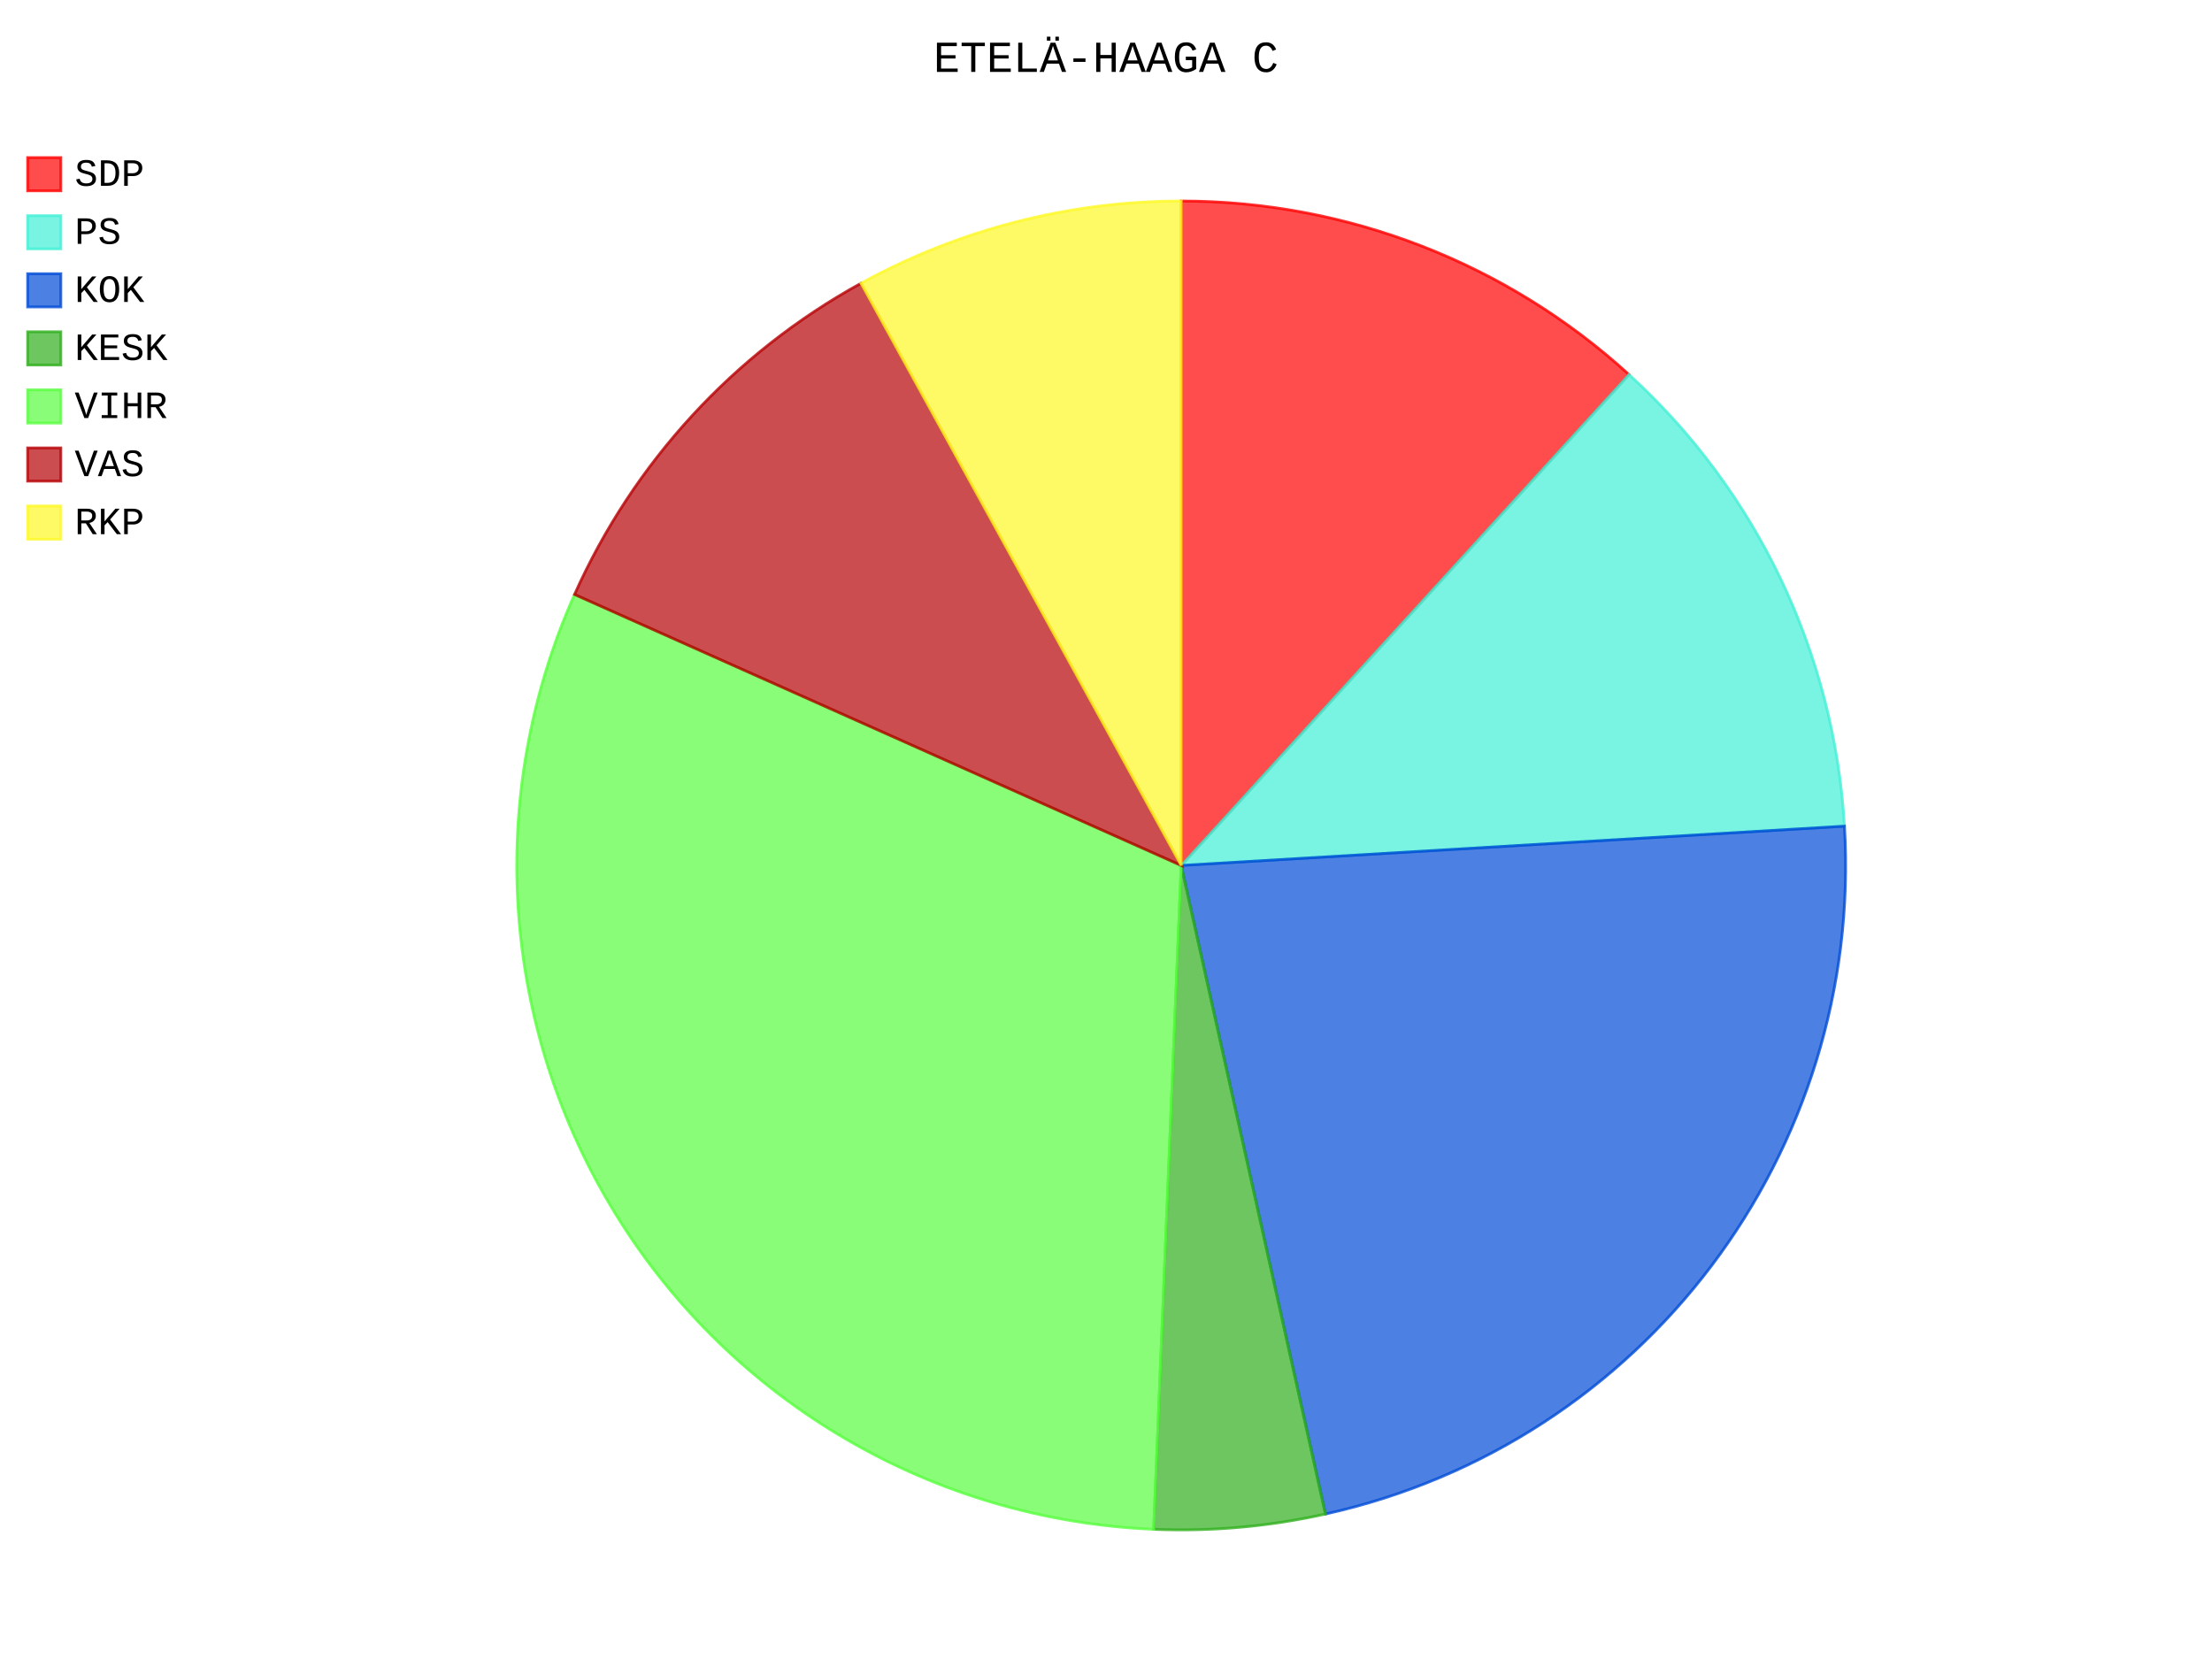
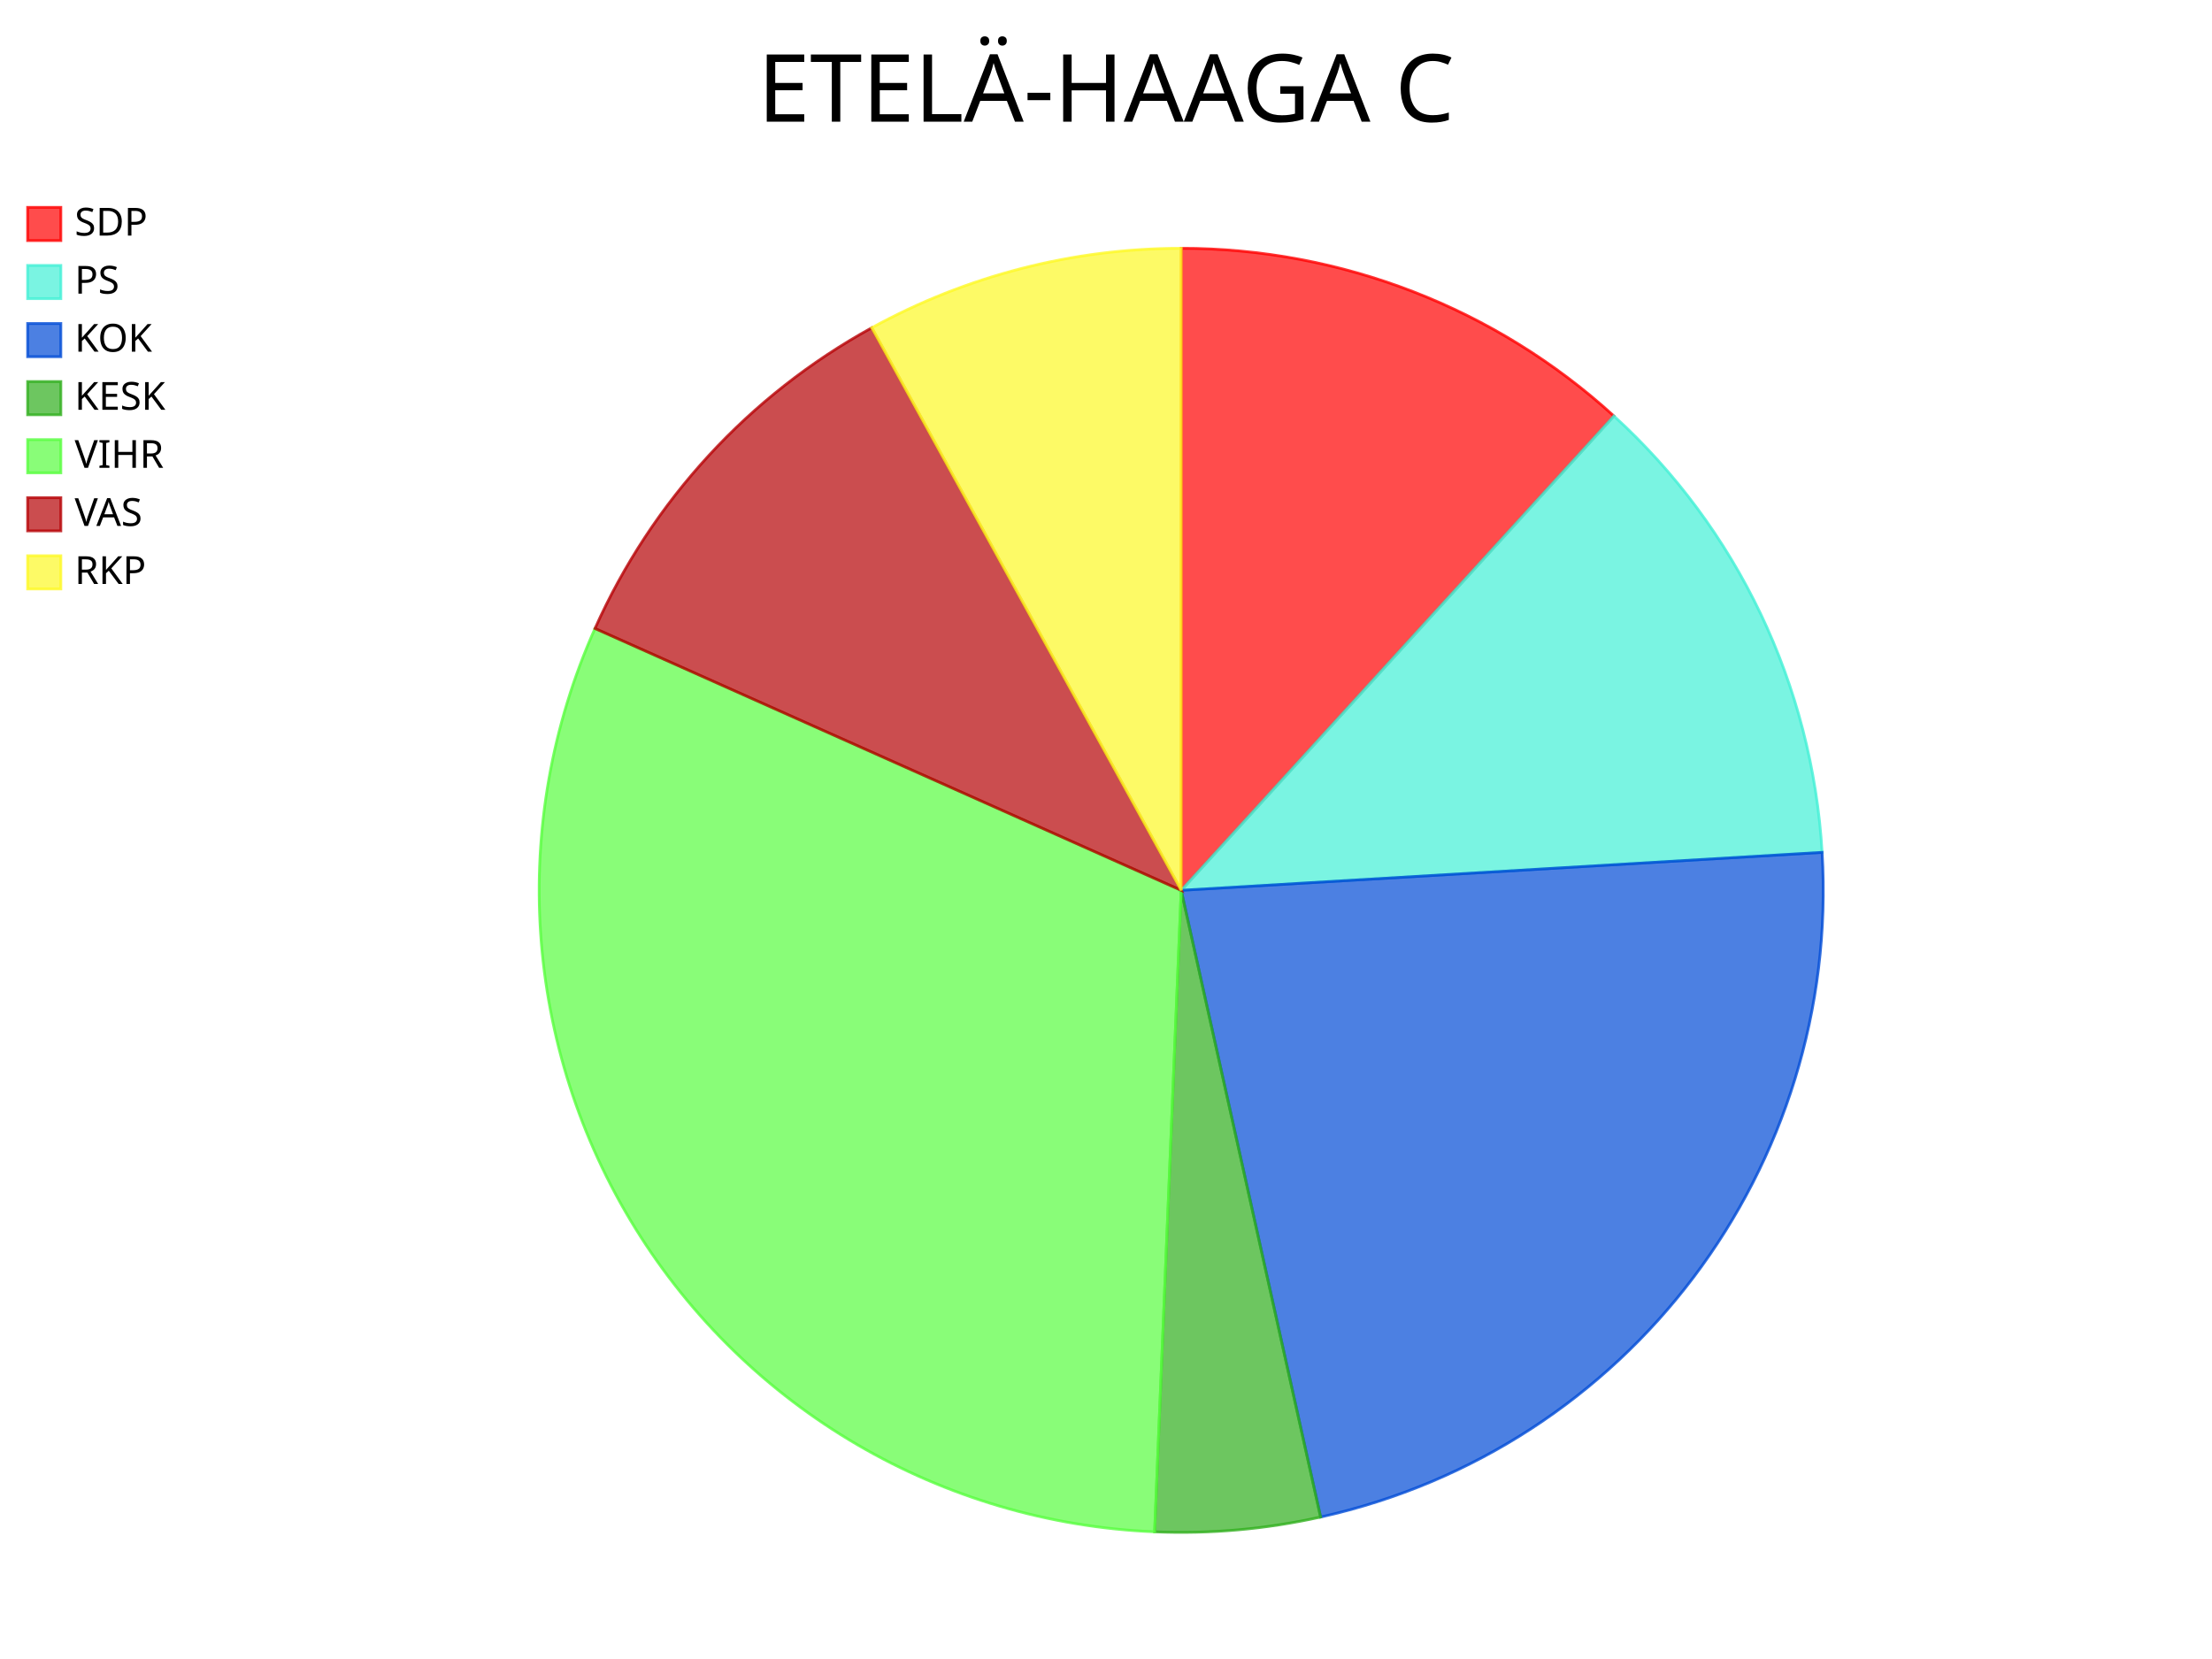
- <svg xmlns="http://www.w3.org/2000/svg" class="pygal-chart" id="chart-65c91ee3-1e22-4694-b7be-8506b81c882c" viewBox="0 0 800 600">
+ <svg xmlns="http://www.w3.org/2000/svg" class="pygal-chart" id="chart-9e20b0be-9f77-46e5-9e18-b730aa8b7bb0" viewBox="0 0 800 600">
  <defs>
-     <style type="text/css">#chart-65c91ee3-1e22-4694-b7be-8506b81c882c{-webkit-user-select:none;-webkit-font-smoothing:antialiased;font-family:Consolas,"Liberation Mono",Menlo,Courier,monospace}#chart-65c91ee3-1e22-4694-b7be-8506b81c882c .title{font-family:Consolas,"Liberation Mono",Menlo,Courier,monospace;font-size:16px}#chart-65c91ee3-1e22-4694-b7be-8506b81c882c .legends .legend text{font-family:Consolas,"Liberation Mono",Menlo,Courier,monospace;font-size:14px}#chart-65c91ee3-1e22-4694-b7be-8506b81c882c .axis text{font-family:Consolas,"Liberation Mono",Menlo,Courier,monospace;font-size:10px}#chart-65c91ee3-1e22-4694-b7be-8506b81c882c .axis text.major{font-family:Consolas,"Liberation Mono",Menlo,Courier,monospace;font-size:10px}#chart-65c91ee3-1e22-4694-b7be-8506b81c882c .text-overlay text.value{font-family:Consolas,"Liberation Mono",Menlo,Courier,monospace;font-size:16px}#chart-65c91ee3-1e22-4694-b7be-8506b81c882c .text-overlay text.label{font-family:Consolas,"Liberation Mono",Menlo,Courier,monospace;font-size:10px}#chart-65c91ee3-1e22-4694-b7be-8506b81c882c .tooltip{font-family:Consolas,"Liberation Mono",Menlo,Courier,monospace;font-size:14px}#chart-65c91ee3-1e22-4694-b7be-8506b81c882c text.no_data{font-family:Consolas,"Liberation Mono",Menlo,Courier,monospace;font-size:64px}
- #chart-65c91ee3-1e22-4694-b7be-8506b81c882c{background-color:#ffffff}#chart-65c91ee3-1e22-4694-b7be-8506b81c882c path,#chart-65c91ee3-1e22-4694-b7be-8506b81c882c line,#chart-65c91ee3-1e22-4694-b7be-8506b81c882c rect,#chart-65c91ee3-1e22-4694-b7be-8506b81c882c circle{-webkit-transition:300ms ease-in;-moz-transition:300ms ease-in;transition:300ms ease-in}#chart-65c91ee3-1e22-4694-b7be-8506b81c882c .graph &gt; .background{fill:#ffffff}#chart-65c91ee3-1e22-4694-b7be-8506b81c882c .plot &gt; .background{fill:#ffffff}#chart-65c91ee3-1e22-4694-b7be-8506b81c882c .graph{fill:#000000}#chart-65c91ee3-1e22-4694-b7be-8506b81c882c text.no_data{fill:#000000}#chart-65c91ee3-1e22-4694-b7be-8506b81c882c .title{fill:#000000}#chart-65c91ee3-1e22-4694-b7be-8506b81c882c .legends .legend text{fill:#000000}#chart-65c91ee3-1e22-4694-b7be-8506b81c882c .legends .legend:hover text{fill:#000000}#chart-65c91ee3-1e22-4694-b7be-8506b81c882c .axis .line{stroke:#000000}#chart-65c91ee3-1e22-4694-b7be-8506b81c882c .axis .guide.line{stroke:#000000}#chart-65c91ee3-1e22-4694-b7be-8506b81c882c .axis .major.line{stroke:#000000}#chart-65c91ee3-1e22-4694-b7be-8506b81c882c .axis text.major{fill:#000000}#chart-65c91ee3-1e22-4694-b7be-8506b81c882c .axis.y .guides:hover .guide.line,#chart-65c91ee3-1e22-4694-b7be-8506b81c882c .line-graph .axis.x .guides:hover .guide.line,#chart-65c91ee3-1e22-4694-b7be-8506b81c882c .stackedline-graph .axis.x .guides:hover .guide.line,#chart-65c91ee3-1e22-4694-b7be-8506b81c882c .xy-graph .axis.x .guides:hover .guide.line{stroke:#000000}#chart-65c91ee3-1e22-4694-b7be-8506b81c882c .axis .guides:hover text{fill:#000000}#chart-65c91ee3-1e22-4694-b7be-8506b81c882c .reactive{fill-opacity:.7;stroke-opacity:.8}#chart-65c91ee3-1e22-4694-b7be-8506b81c882c .ci{stroke:#000000}#chart-65c91ee3-1e22-4694-b7be-8506b81c882c .reactive.active,#chart-65c91ee3-1e22-4694-b7be-8506b81c882c .active .reactive{fill-opacity:.9;stroke-opacity:.9;stroke-width:4}#chart-65c91ee3-1e22-4694-b7be-8506b81c882c .ci .reactive.active{stroke-width:1.5}#chart-65c91ee3-1e22-4694-b7be-8506b81c882c .series text{fill:#000000}#chart-65c91ee3-1e22-4694-b7be-8506b81c882c .tooltip rect{fill:#ffffff;stroke:#000000;-webkit-transition:opacity 300ms ease-in;-moz-transition:opacity 300ms ease-in;transition:opacity 300ms ease-in}#chart-65c91ee3-1e22-4694-b7be-8506b81c882c .tooltip .label{fill:#000000}#chart-65c91ee3-1e22-4694-b7be-8506b81c882c .tooltip .label{fill:#000000}#chart-65c91ee3-1e22-4694-b7be-8506b81c882c .tooltip .legend{font-size:.8em;fill:#000000}#chart-65c91ee3-1e22-4694-b7be-8506b81c882c .tooltip .x_label{font-size:.6em;fill:#000000}#chart-65c91ee3-1e22-4694-b7be-8506b81c882c .tooltip .xlink{font-size:.5em;text-decoration:underline}#chart-65c91ee3-1e22-4694-b7be-8506b81c882c .tooltip .value{font-size:1.5em}#chart-65c91ee3-1e22-4694-b7be-8506b81c882c .bound{font-size:.5em}#chart-65c91ee3-1e22-4694-b7be-8506b81c882c .max-value{font-size:.75em;fill:#000000}#chart-65c91ee3-1e22-4694-b7be-8506b81c882c .map-element{fill:#ffffff;stroke:#000000 !important}#chart-65c91ee3-1e22-4694-b7be-8506b81c882c .map-element .reactive{fill-opacity:inherit;stroke-opacity:inherit}#chart-65c91ee3-1e22-4694-b7be-8506b81c882c .color-0,#chart-65c91ee3-1e22-4694-b7be-8506b81c882c .color-0 a:visited{stroke:#ff0000;fill:#ff0000}#chart-65c91ee3-1e22-4694-b7be-8506b81c882c .color-1,#chart-65c91ee3-1e22-4694-b7be-8506b81c882c .color-1 a:visited{stroke:#42f0d6;fill:#42f0d6}#chart-65c91ee3-1e22-4694-b7be-8506b81c882c .color-2,#chart-65c91ee3-1e22-4694-b7be-8506b81c882c .color-2 a:visited{stroke:#004bd6;fill:#004bd6}#chart-65c91ee3-1e22-4694-b7be-8506b81c882c .color-3,#chart-65c91ee3-1e22-4694-b7be-8506b81c882c .color-3 a:visited{stroke:#30af1d;fill:#30af1d}#chart-65c91ee3-1e22-4694-b7be-8506b81c882c .color-4,#chart-65c91ee3-1e22-4694-b7be-8506b81c882c .color-4 a:visited{stroke:#58fd3f;fill:#58fd3f}#chart-65c91ee3-1e22-4694-b7be-8506b81c882c .color-5,#chart-65c91ee3-1e22-4694-b7be-8506b81c882c .color-5 a:visited{stroke:#b60205;fill:#b60205}#chart-65c91ee3-1e22-4694-b7be-8506b81c882c .color-6,#chart-65c91ee3-1e22-4694-b7be-8506b81c882c .color-6 a:visited{stroke:#fdf926;fill:#fdf926}#chart-65c91ee3-1e22-4694-b7be-8506b81c882c .text-overlay .color-0 text{fill:black}#chart-65c91ee3-1e22-4694-b7be-8506b81c882c .text-overlay .color-1 text{fill:black}#chart-65c91ee3-1e22-4694-b7be-8506b81c882c .text-overlay .color-2 text{fill:black}#chart-65c91ee3-1e22-4694-b7be-8506b81c882c .text-overlay .color-3 text{fill:black}#chart-65c91ee3-1e22-4694-b7be-8506b81c882c .text-overlay .color-4 text{fill:black}#chart-65c91ee3-1e22-4694-b7be-8506b81c882c .text-overlay .color-5 text{fill:black}#chart-65c91ee3-1e22-4694-b7be-8506b81c882c .text-overlay .color-6 text{fill:black}
- #chart-65c91ee3-1e22-4694-b7be-8506b81c882c text.no_data{text-anchor:middle}#chart-65c91ee3-1e22-4694-b7be-8506b81c882c .guide.line{fill:none}#chart-65c91ee3-1e22-4694-b7be-8506b81c882c .centered{text-anchor:middle}#chart-65c91ee3-1e22-4694-b7be-8506b81c882c .title{text-anchor:middle}#chart-65c91ee3-1e22-4694-b7be-8506b81c882c .legends .legend text{fill-opacity:1}#chart-65c91ee3-1e22-4694-b7be-8506b81c882c .axis.x text{text-anchor:middle}#chart-65c91ee3-1e22-4694-b7be-8506b81c882c .axis.x:not(.web) text[transform]{text-anchor:start}#chart-65c91ee3-1e22-4694-b7be-8506b81c882c .axis.x:not(.web) text[transform].backwards{text-anchor:end}#chart-65c91ee3-1e22-4694-b7be-8506b81c882c .axis.y text{text-anchor:end}#chart-65c91ee3-1e22-4694-b7be-8506b81c882c .axis.y text[transform].backwards{text-anchor:start}#chart-65c91ee3-1e22-4694-b7be-8506b81c882c .axis.y2 text{text-anchor:start}#chart-65c91ee3-1e22-4694-b7be-8506b81c882c .axis.y2 text[transform].backwards{text-anchor:end}#chart-65c91ee3-1e22-4694-b7be-8506b81c882c .axis .guide.line{stroke-dasharray:4,4}#chart-65c91ee3-1e22-4694-b7be-8506b81c882c .axis .major.guide.line{stroke-dasharray:6,6}#chart-65c91ee3-1e22-4694-b7be-8506b81c882c .horizontal .axis.y .guide.line,#chart-65c91ee3-1e22-4694-b7be-8506b81c882c .horizontal .axis.y2 .guide.line,#chart-65c91ee3-1e22-4694-b7be-8506b81c882c .vertical .axis.x .guide.line{opacity:0}#chart-65c91ee3-1e22-4694-b7be-8506b81c882c .horizontal .axis.always_show .guide.line,#chart-65c91ee3-1e22-4694-b7be-8506b81c882c .vertical .axis.always_show .guide.line{opacity:1 !important}#chart-65c91ee3-1e22-4694-b7be-8506b81c882c .axis.y .guides:hover .guide.line,#chart-65c91ee3-1e22-4694-b7be-8506b81c882c .axis.y2 .guides:hover .guide.line,#chart-65c91ee3-1e22-4694-b7be-8506b81c882c .axis.x .guides:hover .guide.line{opacity:1}#chart-65c91ee3-1e22-4694-b7be-8506b81c882c .axis .guides:hover text{opacity:1}#chart-65c91ee3-1e22-4694-b7be-8506b81c882c .nofill{fill:none}#chart-65c91ee3-1e22-4694-b7be-8506b81c882c .subtle-fill{fill-opacity:.2}#chart-65c91ee3-1e22-4694-b7be-8506b81c882c .dot{stroke-width:1px;fill-opacity:1}#chart-65c91ee3-1e22-4694-b7be-8506b81c882c .dot.active{stroke-width:5px}#chart-65c91ee3-1e22-4694-b7be-8506b81c882c .dot.negative{fill:transparent}#chart-65c91ee3-1e22-4694-b7be-8506b81c882c text,#chart-65c91ee3-1e22-4694-b7be-8506b81c882c tspan{stroke:none !important}#chart-65c91ee3-1e22-4694-b7be-8506b81c882c .series text.active{opacity:1}#chart-65c91ee3-1e22-4694-b7be-8506b81c882c .tooltip rect{fill-opacity:.95;stroke-width:.5}#chart-65c91ee3-1e22-4694-b7be-8506b81c882c .tooltip text{fill-opacity:1}#chart-65c91ee3-1e22-4694-b7be-8506b81c882c .showable{visibility:hidden}#chart-65c91ee3-1e22-4694-b7be-8506b81c882c .showable.shown{visibility:visible}#chart-65c91ee3-1e22-4694-b7be-8506b81c882c .gauge-background{fill:rgba(229,229,229,1);stroke:none}#chart-65c91ee3-1e22-4694-b7be-8506b81c882c .bg-lines{stroke:#ffffff;stroke-width:2px}</style>
+     <style type="text/css">#chart-9e20b0be-9f77-46e5-9e18-b730aa8b7bb0{-webkit-user-select:none;-webkit-font-smoothing:antialiased;font-family:Poppins}#chart-9e20b0be-9f77-46e5-9e18-b730aa8b7bb0 .title{font-family:Poppins;font-size:34px}#chart-9e20b0be-9f77-46e5-9e18-b730aa8b7bb0 .legends .legend text{font-family:Poppins;font-size:14px}#chart-9e20b0be-9f77-46e5-9e18-b730aa8b7bb0 .axis text{font-family:Poppins;font-size:10px}#chart-9e20b0be-9f77-46e5-9e18-b730aa8b7bb0 .axis text.major{font-family:Poppins;font-size:10px}#chart-9e20b0be-9f77-46e5-9e18-b730aa8b7bb0 .text-overlay text.value{font-family:Poppins;font-size:16px}#chart-9e20b0be-9f77-46e5-9e18-b730aa8b7bb0 .text-overlay text.label{font-family:Poppins;font-size:10px}#chart-9e20b0be-9f77-46e5-9e18-b730aa8b7bb0 .tooltip{font-family:Poppins;font-size:14px}#chart-9e20b0be-9f77-46e5-9e18-b730aa8b7bb0 text.no_data{font-family:Poppins;font-size:64px}
+ #chart-9e20b0be-9f77-46e5-9e18-b730aa8b7bb0{background-color:#ffffff}#chart-9e20b0be-9f77-46e5-9e18-b730aa8b7bb0 path,#chart-9e20b0be-9f77-46e5-9e18-b730aa8b7bb0 line,#chart-9e20b0be-9f77-46e5-9e18-b730aa8b7bb0 rect,#chart-9e20b0be-9f77-46e5-9e18-b730aa8b7bb0 circle{-webkit-transition:300ms ease-in;-moz-transition:300ms ease-in;transition:300ms ease-in}#chart-9e20b0be-9f77-46e5-9e18-b730aa8b7bb0 .graph &gt; .background{fill:#ffffff}#chart-9e20b0be-9f77-46e5-9e18-b730aa8b7bb0 .plot &gt; .background{fill:#ffffff}#chart-9e20b0be-9f77-46e5-9e18-b730aa8b7bb0 .graph{fill:#000000}#chart-9e20b0be-9f77-46e5-9e18-b730aa8b7bb0 text.no_data{fill:#000000}#chart-9e20b0be-9f77-46e5-9e18-b730aa8b7bb0 .title{fill:#000000}#chart-9e20b0be-9f77-46e5-9e18-b730aa8b7bb0 .legends .legend text{fill:#000000}#chart-9e20b0be-9f77-46e5-9e18-b730aa8b7bb0 .legends .legend:hover text{fill:#000000}#chart-9e20b0be-9f77-46e5-9e18-b730aa8b7bb0 .axis .line{stroke:#000000}#chart-9e20b0be-9f77-46e5-9e18-b730aa8b7bb0 .axis .guide.line{stroke:#000000}#chart-9e20b0be-9f77-46e5-9e18-b730aa8b7bb0 .axis .major.line{stroke:#000000}#chart-9e20b0be-9f77-46e5-9e18-b730aa8b7bb0 .axis text.major{fill:#000000}#chart-9e20b0be-9f77-46e5-9e18-b730aa8b7bb0 .axis.y .guides:hover .guide.line,#chart-9e20b0be-9f77-46e5-9e18-b730aa8b7bb0 .line-graph .axis.x .guides:hover .guide.line,#chart-9e20b0be-9f77-46e5-9e18-b730aa8b7bb0 .stackedline-graph .axis.x .guides:hover .guide.line,#chart-9e20b0be-9f77-46e5-9e18-b730aa8b7bb0 .xy-graph .axis.x .guides:hover .guide.line{stroke:#000000}#chart-9e20b0be-9f77-46e5-9e18-b730aa8b7bb0 .axis .guides:hover text{fill:#000000}#chart-9e20b0be-9f77-46e5-9e18-b730aa8b7bb0 .reactive{fill-opacity:.7;stroke-opacity:.8}#chart-9e20b0be-9f77-46e5-9e18-b730aa8b7bb0 .ci{stroke:#000000}#chart-9e20b0be-9f77-46e5-9e18-b730aa8b7bb0 .reactive.active,#chart-9e20b0be-9f77-46e5-9e18-b730aa8b7bb0 .active .reactive{fill-opacity:.9;stroke-opacity:.9;stroke-width:4}#chart-9e20b0be-9f77-46e5-9e18-b730aa8b7bb0 .ci .reactive.active{stroke-width:1.5}#chart-9e20b0be-9f77-46e5-9e18-b730aa8b7bb0 .series text{fill:#000000}#chart-9e20b0be-9f77-46e5-9e18-b730aa8b7bb0 .tooltip rect{fill:#ffffff;stroke:#000000;-webkit-transition:opacity 300ms ease-in;-moz-transition:opacity 300ms ease-in;transition:opacity 300ms ease-in}#chart-9e20b0be-9f77-46e5-9e18-b730aa8b7bb0 .tooltip .label{fill:#000000}#chart-9e20b0be-9f77-46e5-9e18-b730aa8b7bb0 .tooltip .label{fill:#000000}#chart-9e20b0be-9f77-46e5-9e18-b730aa8b7bb0 .tooltip .legend{font-size:.8em;fill:#000000}#chart-9e20b0be-9f77-46e5-9e18-b730aa8b7bb0 .tooltip .x_label{font-size:.6em;fill:#000000}#chart-9e20b0be-9f77-46e5-9e18-b730aa8b7bb0 .tooltip .xlink{font-size:.5em;text-decoration:underline}#chart-9e20b0be-9f77-46e5-9e18-b730aa8b7bb0 .tooltip .value{font-size:1.5em}#chart-9e20b0be-9f77-46e5-9e18-b730aa8b7bb0 .bound{font-size:.5em}#chart-9e20b0be-9f77-46e5-9e18-b730aa8b7bb0 .max-value{font-size:.75em;fill:#000000}#chart-9e20b0be-9f77-46e5-9e18-b730aa8b7bb0 .map-element{fill:#ffffff;stroke:#000000 !important}#chart-9e20b0be-9f77-46e5-9e18-b730aa8b7bb0 .map-element .reactive{fill-opacity:inherit;stroke-opacity:inherit}#chart-9e20b0be-9f77-46e5-9e18-b730aa8b7bb0 .color-0,#chart-9e20b0be-9f77-46e5-9e18-b730aa8b7bb0 .color-0 a:visited{stroke:#ff0000;fill:#ff0000}#chart-9e20b0be-9f77-46e5-9e18-b730aa8b7bb0 .color-1,#chart-9e20b0be-9f77-46e5-9e18-b730aa8b7bb0 .color-1 a:visited{stroke:#42f0d6;fill:#42f0d6}#chart-9e20b0be-9f77-46e5-9e18-b730aa8b7bb0 .color-2,#chart-9e20b0be-9f77-46e5-9e18-b730aa8b7bb0 .color-2 a:visited{stroke:#004bd6;fill:#004bd6}#chart-9e20b0be-9f77-46e5-9e18-b730aa8b7bb0 .color-3,#chart-9e20b0be-9f77-46e5-9e18-b730aa8b7bb0 .color-3 a:visited{stroke:#30af1d;fill:#30af1d}#chart-9e20b0be-9f77-46e5-9e18-b730aa8b7bb0 .color-4,#chart-9e20b0be-9f77-46e5-9e18-b730aa8b7bb0 .color-4 a:visited{stroke:#58fd3f;fill:#58fd3f}#chart-9e20b0be-9f77-46e5-9e18-b730aa8b7bb0 .color-5,#chart-9e20b0be-9f77-46e5-9e18-b730aa8b7bb0 .color-5 a:visited{stroke:#b60205;fill:#b60205}#chart-9e20b0be-9f77-46e5-9e18-b730aa8b7bb0 .color-6,#chart-9e20b0be-9f77-46e5-9e18-b730aa8b7bb0 .color-6 a:visited{stroke:#fdf926;fill:#fdf926}#chart-9e20b0be-9f77-46e5-9e18-b730aa8b7bb0 .text-overlay .color-0 text{fill:black}#chart-9e20b0be-9f77-46e5-9e18-b730aa8b7bb0 .text-overlay .color-1 text{fill:black}#chart-9e20b0be-9f77-46e5-9e18-b730aa8b7bb0 .text-overlay .color-2 text{fill:black}#chart-9e20b0be-9f77-46e5-9e18-b730aa8b7bb0 .text-overlay .color-3 text{fill:black}#chart-9e20b0be-9f77-46e5-9e18-b730aa8b7bb0 .text-overlay .color-4 text{fill:black}#chart-9e20b0be-9f77-46e5-9e18-b730aa8b7bb0 .text-overlay .color-5 text{fill:black}#chart-9e20b0be-9f77-46e5-9e18-b730aa8b7bb0 .text-overlay .color-6 text{fill:black}
+ #chart-9e20b0be-9f77-46e5-9e18-b730aa8b7bb0 text.no_data{text-anchor:middle}#chart-9e20b0be-9f77-46e5-9e18-b730aa8b7bb0 .guide.line{fill:none}#chart-9e20b0be-9f77-46e5-9e18-b730aa8b7bb0 .centered{text-anchor:middle}#chart-9e20b0be-9f77-46e5-9e18-b730aa8b7bb0 .title{text-anchor:middle}#chart-9e20b0be-9f77-46e5-9e18-b730aa8b7bb0 .legends .legend text{fill-opacity:1}#chart-9e20b0be-9f77-46e5-9e18-b730aa8b7bb0 .axis.x text{text-anchor:middle}#chart-9e20b0be-9f77-46e5-9e18-b730aa8b7bb0 .axis.x:not(.web) text[transform]{text-anchor:start}#chart-9e20b0be-9f77-46e5-9e18-b730aa8b7bb0 .axis.x:not(.web) text[transform].backwards{text-anchor:end}#chart-9e20b0be-9f77-46e5-9e18-b730aa8b7bb0 .axis.y text{text-anchor:end}#chart-9e20b0be-9f77-46e5-9e18-b730aa8b7bb0 .axis.y text[transform].backwards{text-anchor:start}#chart-9e20b0be-9f77-46e5-9e18-b730aa8b7bb0 .axis.y2 text{text-anchor:start}#chart-9e20b0be-9f77-46e5-9e18-b730aa8b7bb0 .axis.y2 text[transform].backwards{text-anchor:end}#chart-9e20b0be-9f77-46e5-9e18-b730aa8b7bb0 .axis .guide.line{stroke-dasharray:4,4}#chart-9e20b0be-9f77-46e5-9e18-b730aa8b7bb0 .axis .major.guide.line{stroke-dasharray:6,6}#chart-9e20b0be-9f77-46e5-9e18-b730aa8b7bb0 .horizontal .axis.y .guide.line,#chart-9e20b0be-9f77-46e5-9e18-b730aa8b7bb0 .horizontal .axis.y2 .guide.line,#chart-9e20b0be-9f77-46e5-9e18-b730aa8b7bb0 .vertical .axis.x .guide.line{opacity:0}#chart-9e20b0be-9f77-46e5-9e18-b730aa8b7bb0 .horizontal .axis.always_show .guide.line,#chart-9e20b0be-9f77-46e5-9e18-b730aa8b7bb0 .vertical .axis.always_show .guide.line{opacity:1 !important}#chart-9e20b0be-9f77-46e5-9e18-b730aa8b7bb0 .axis.y .guides:hover .guide.line,#chart-9e20b0be-9f77-46e5-9e18-b730aa8b7bb0 .axis.y2 .guides:hover .guide.line,#chart-9e20b0be-9f77-46e5-9e18-b730aa8b7bb0 .axis.x .guides:hover .guide.line{opacity:1}#chart-9e20b0be-9f77-46e5-9e18-b730aa8b7bb0 .axis .guides:hover text{opacity:1}#chart-9e20b0be-9f77-46e5-9e18-b730aa8b7bb0 .nofill{fill:none}#chart-9e20b0be-9f77-46e5-9e18-b730aa8b7bb0 .subtle-fill{fill-opacity:.2}#chart-9e20b0be-9f77-46e5-9e18-b730aa8b7bb0 .dot{stroke-width:1px;fill-opacity:1}#chart-9e20b0be-9f77-46e5-9e18-b730aa8b7bb0 .dot.active{stroke-width:5px}#chart-9e20b0be-9f77-46e5-9e18-b730aa8b7bb0 .dot.negative{fill:transparent}#chart-9e20b0be-9f77-46e5-9e18-b730aa8b7bb0 text,#chart-9e20b0be-9f77-46e5-9e18-b730aa8b7bb0 tspan{stroke:none !important}#chart-9e20b0be-9f77-46e5-9e18-b730aa8b7bb0 .series text.active{opacity:1}#chart-9e20b0be-9f77-46e5-9e18-b730aa8b7bb0 .tooltip rect{fill-opacity:.95;stroke-width:.5}#chart-9e20b0be-9f77-46e5-9e18-b730aa8b7bb0 .tooltip text{fill-opacity:1}#chart-9e20b0be-9f77-46e5-9e18-b730aa8b7bb0 .showable{visibility:hidden}#chart-9e20b0be-9f77-46e5-9e18-b730aa8b7bb0 .showable.shown{visibility:visible}#chart-9e20b0be-9f77-46e5-9e18-b730aa8b7bb0 .gauge-background{fill:rgba(229,229,229,1);stroke:none}#chart-9e20b0be-9f77-46e5-9e18-b730aa8b7bb0 .bg-lines{stroke:#ffffff;stroke-width:2px}</style>
  </defs>
  <g class="graph pie-graph vertical">
    <rect class="background" height="600" width="800" x="0" y="0" />
-     <g class="plot" transform="translate(75, 46)">
-       <rect class="background" height="534" width="704.4" x="0" y="0" />
+     <g class="plot" transform="translate(75, 64)">
+       <rect class="background" height="516" width="704.4" x="0" y="0" />
      <g class="series serie-0 color-0">
        <g class="slices">
          <g class="slice">
-             <path class="slice reactive tooltip-trigger" d="M352.2 26.7 A240.3 240.3 0 0 1 514.151 89.473 L352.2 267 A0 0 0 0 0 352.2 267 z" />
+             <path class="slice reactive tooltip-trigger" d="M352.2 25.8 A232.2 232.2 0 0 1 508.692 86.457 L352.2 258 A0 0 0 0 0 352.2 258 z" />
          </g>
        </g>
      </g>
      <g class="series serie-1 color-1">
        <g class="slices">
          <g class="slice">
-             <path class="slice reactive tooltip-trigger" d="M514.151 89.473 A240.3 240.3 0 0 1 592.08 252.791 L352.2 267 A0 0 0 0 0 352.2 267 z" />
+             <path class="slice reactive tooltip-trigger" d="M508.692 86.457 A232.2 232.2 0 0 1 583.994 244.27 L352.2 258 A0 0 0 0 0 352.2 258 z" />
          </g>
        </g>
      </g>
      <g class="series serie-2 color-2">
        <g class="slices">
          <g class="slice">
-             <path class="slice reactive tooltip-trigger" d="M592.08 252.791 A240.3 240.3 0 0 1 404.384 501.565 L352.2 267 A0 0 0 0 0 352.2 267 z" />
+             <path class="slice reactive tooltip-trigger" d="M583.994 244.27 A232.2 232.2 0 0 1 402.625 484.659 L352.2 258 A0 0 0 0 0 352.2 258 z" />
          </g>
        </g>
      </g>
      <g class="series serie-3 color-3">
        <g class="slices">
          <g class="slice">
-             <path class="slice reactive tooltip-trigger" d="M404.384 501.565 A240.3 240.3 0 0 1 342.251 507.094 L352.2 267 A0 0 0 0 0 352.2 267 z" />
+             <path class="slice reactive tooltip-trigger" d="M402.625 484.659 A232.2 232.2 0 0 1 342.586 490.001 L352.2 258 A0 0 0 0 0 352.2 258 z" />
          </g>
        </g>
      </g>
      <g class="series serie-4 color-4">
        <g class="slices">
          <g class="slice">
-             <path class="slice reactive tooltip-trigger" d="M342.251 507.094 A240.3 240.3 0 0 1 132.791 169.001 L352.2 267 A0 0 0 0 0 352.2 267 z" />
+             <path class="slice reactive tooltip-trigger" d="M342.586 490.001 A232.2 232.2 0 0 1 140.187 163.305 L352.2 258 A0 0 0 0 0 352.2 258 z" />
          </g>
        </g>
      </g>
      <g class="series serie-5 color-5">
        <g class="slices">
          <g class="slice">
-             <path class="slice reactive tooltip-trigger" d="M132.791 169.001 A240.3 240.3 0 0 1 236.385 56.451 L352.2 267 A0 0 0 0 0 352.2 267 z" />
+             <path class="slice reactive tooltip-trigger" d="M140.187 163.305 A232.2 232.2 0 0 1 240.289 54.548 L352.2 258 A0 0 0 0 0 352.2 258 z" />
          </g>
        </g>
      </g>
      <g class="series serie-6 color-6">
        <g class="slices">
          <g class="slice">
-             <path class="slice reactive tooltip-trigger" d="M236.385 56.451 A240.3 240.3 0 0 1 352.2 26.7 L352.2 267 A0 0 0 0 0 352.2 267 z" />
+             <path class="slice reactive tooltip-trigger" d="M240.289 54.548 A232.2 232.2 0 0 1 352.2 25.8 L352.2 258 A0 0 0 0 0 352.2 258 z" />
          </g>
        </g>
      </g>
    </g>
    <g class="titles">
-       <text class="title plot_title" x="400.0" y="26">ETELÄ-HAAGA C</text>
+       <text class="title plot_title" x="400.0" y="44">ETELÄ-HAAGA C</text>
    </g>
-     <g class="plot overlay" transform="translate(75, 46)">
+     <g class="plot overlay" transform="translate(75, 64)">
      <g class="series serie-0 color-0" />
      <g class="series serie-1 color-1" />
      <g class="series serie-2 color-2" />
      <g class="series serie-3 color-3" />
      <g class="series serie-4 color-4" />
      <g class="series serie-5 color-5" />
      <g class="series serie-6 color-6" />
    </g>
-     <g class="plot text-overlay" transform="translate(75, 46)">
+     <g class="plot text-overlay" transform="translate(75, 64)">
      <g class="series serie-0 color-0" />
      <g class="series serie-1 color-1" />
      <g class="series serie-2 color-2" />
      <g class="series serie-3 color-3" />
      <g class="series serie-4 color-4" />
      <g class="series serie-5 color-5" />
      <g class="series serie-6 color-6" />
    </g>
-     <g class="plot tooltip-overlay" transform="translate(75, 46)">
+     <g class="plot tooltip-overlay" transform="translate(75, 64)">
      <g class="tooltip" style="opacity: 0" transform="translate(0 0)">
        <rect class="tooltip-box" height="0" rx="0" ry="0" width="0" />
        <g class="text" />
      </g>
    </g>
-     <g class="legends" transform="translate(10, 56)">
+     <g class="legends" transform="translate(10, 74)">
      <g class="legend reactive activate-serie" id="activate-serie-0">
        <rect class="color-0 reactive" height="12" width="12" x="0.0" y="1.0" />
        <text x="17.0" y="11.2">SDP</text>
      </g>
      <g class="legend reactive activate-serie" id="activate-serie-1">
        <rect class="color-1 reactive" height="12" width="12" x="0.0" y="22.0" />
        <text x="17.0" y="32.2">PS</text>
      </g>
      <g class="legend reactive activate-serie" id="activate-serie-2">
        <rect class="color-2 reactive" height="12" width="12" x="0.0" y="43.0" />
        <text x="17.0" y="53.2">KOK</text>
      </g>
      <g class="legend reactive activate-serie" id="activate-serie-3">
        <rect class="color-3 reactive" height="12" width="12" x="0.0" y="64.0" />
        <text x="17.0" y="74.2">KESK</text>
      </g>
      <g class="legend reactive activate-serie" id="activate-serie-4">
        <rect class="color-4 reactive" height="12" width="12" x="0.0" y="85.0" />
        <text x="17.0" y="95.2">VIHR</text>
      </g>
      <g class="legend reactive activate-serie" id="activate-serie-5">
        <rect class="color-5 reactive" height="12" width="12" x="0.0" y="106.0" />
        <text x="17.0" y="116.2">VAS</text>
      </g>
      <g class="legend reactive activate-serie" id="activate-serie-6">
        <rect class="color-6 reactive" height="12" width="12" x="0.0" y="127.0" />
        <text x="17.0" y="137.2">RKP</text>
      </g>
    </g>
-     <g class="legends" transform="translate(790, 56)" />
+     <g class="legends" transform="translate(790, 74)" />
  </g>
</svg>
